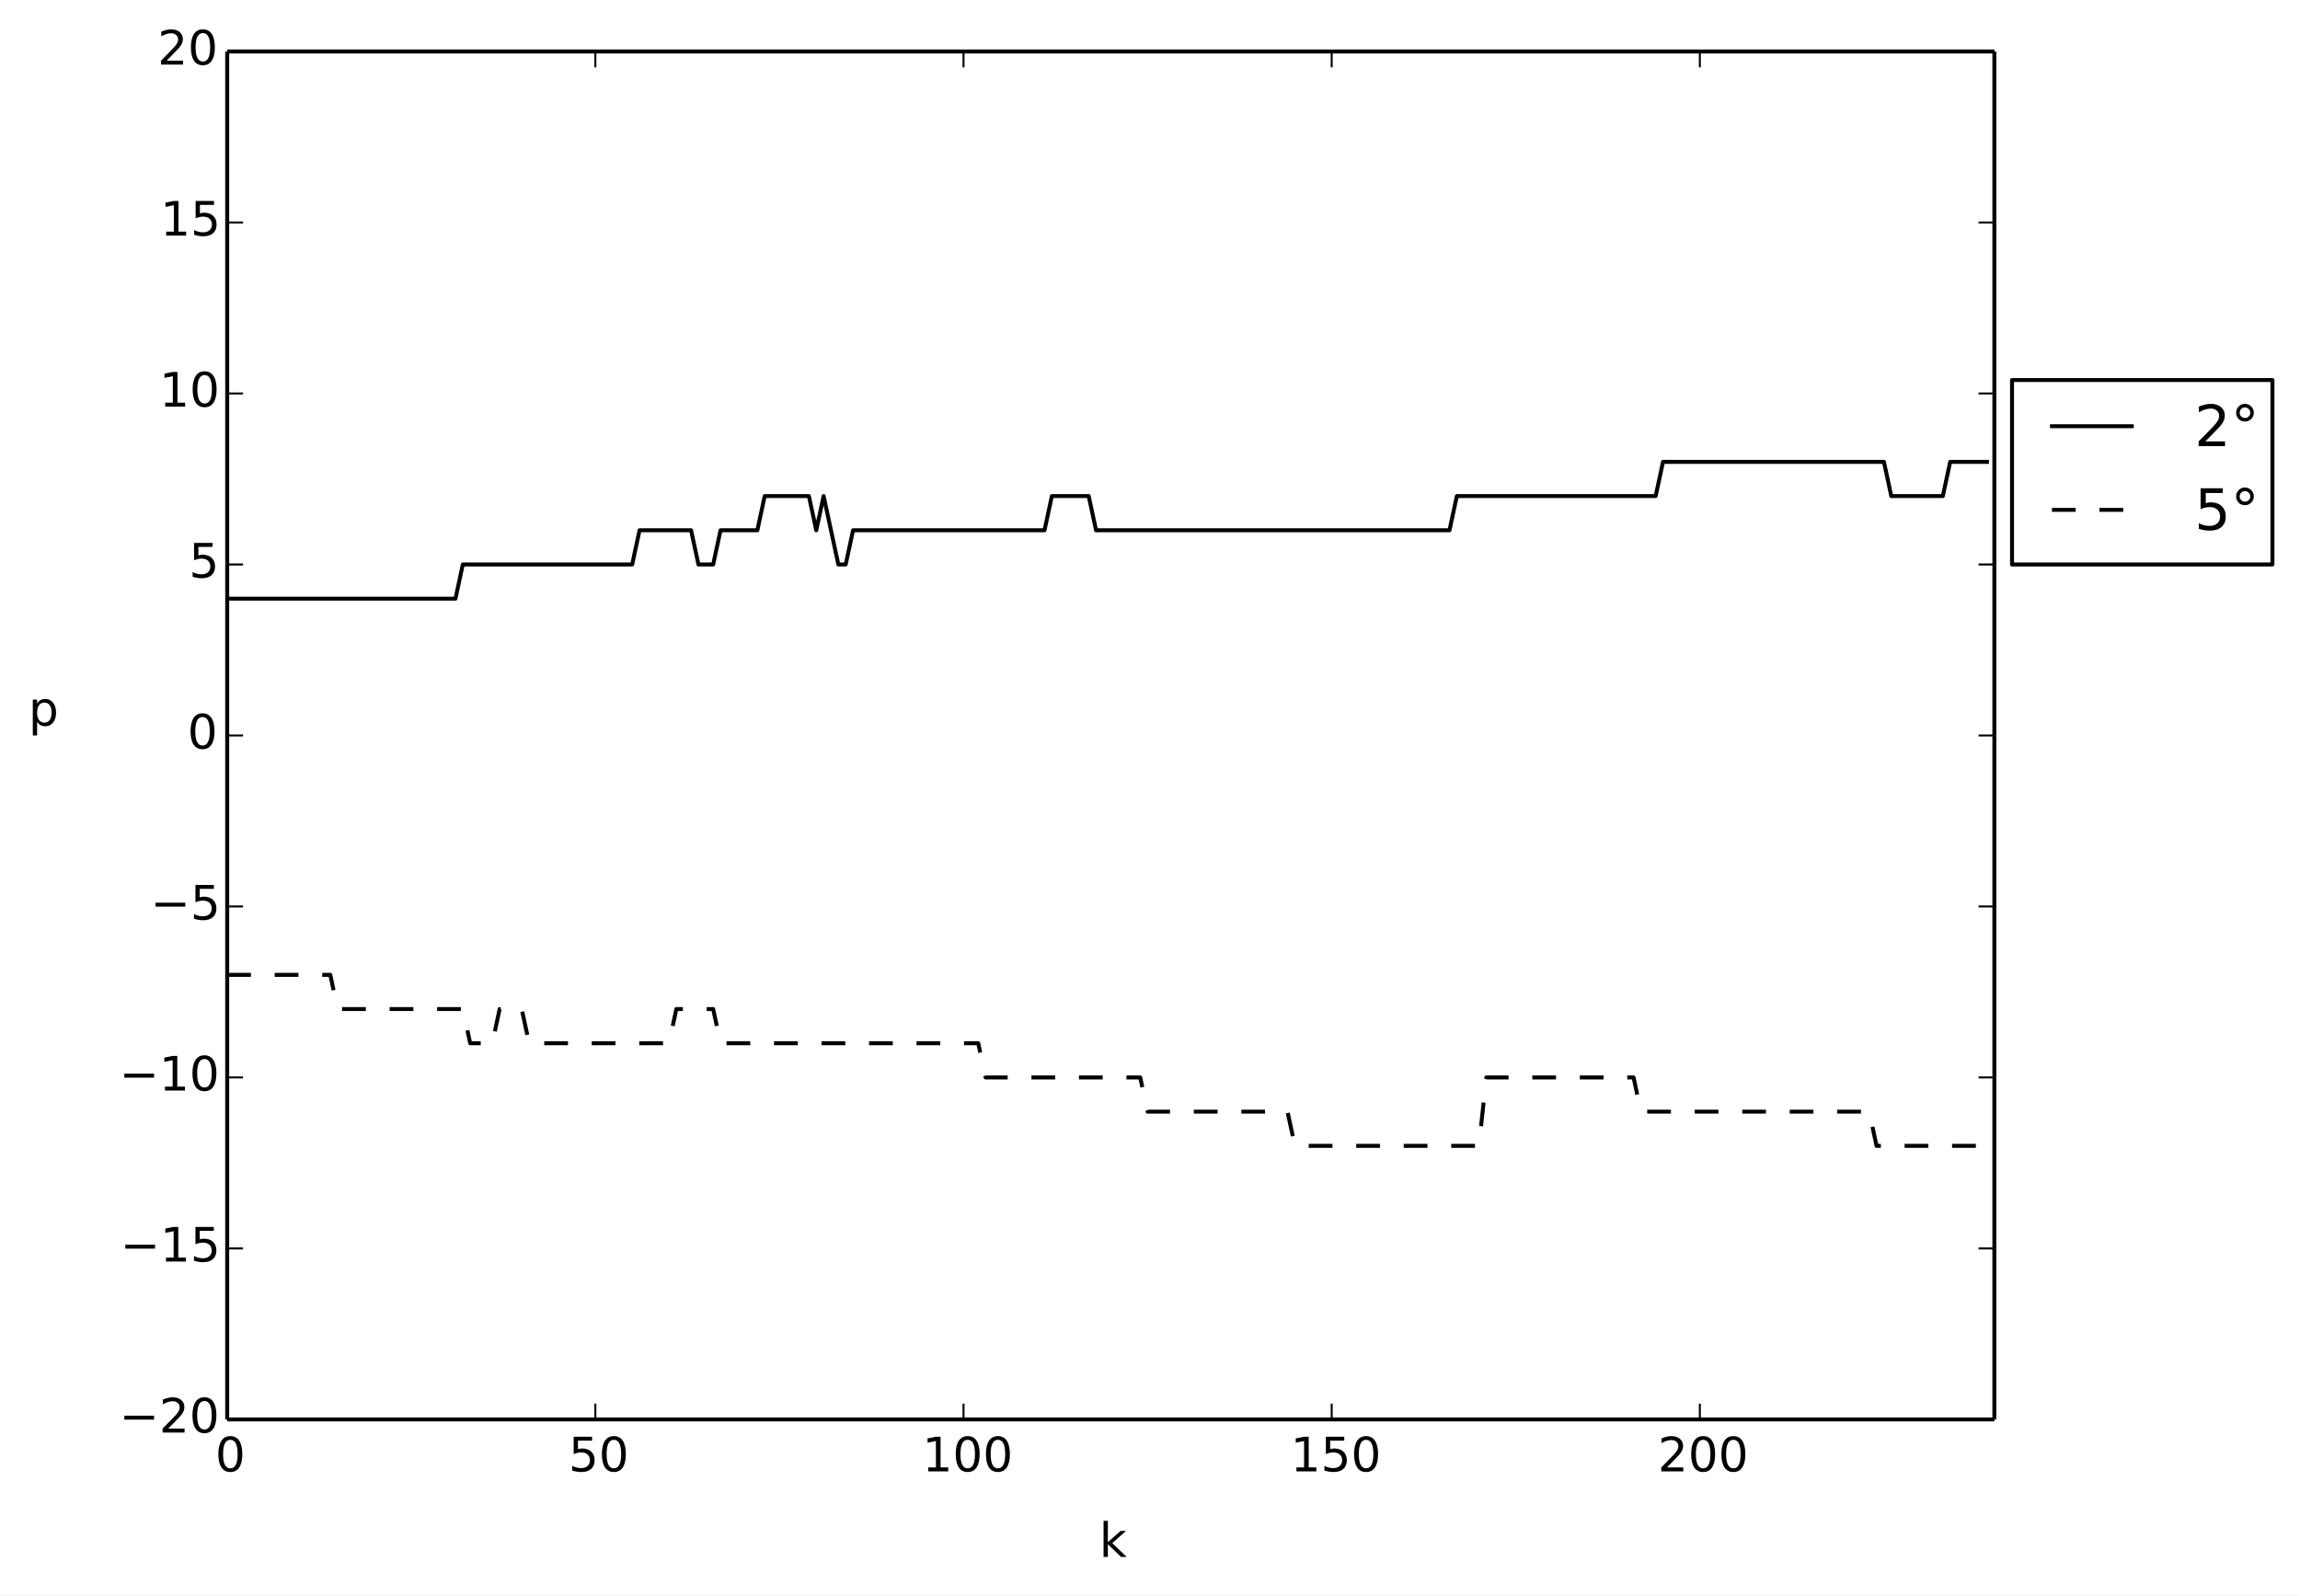
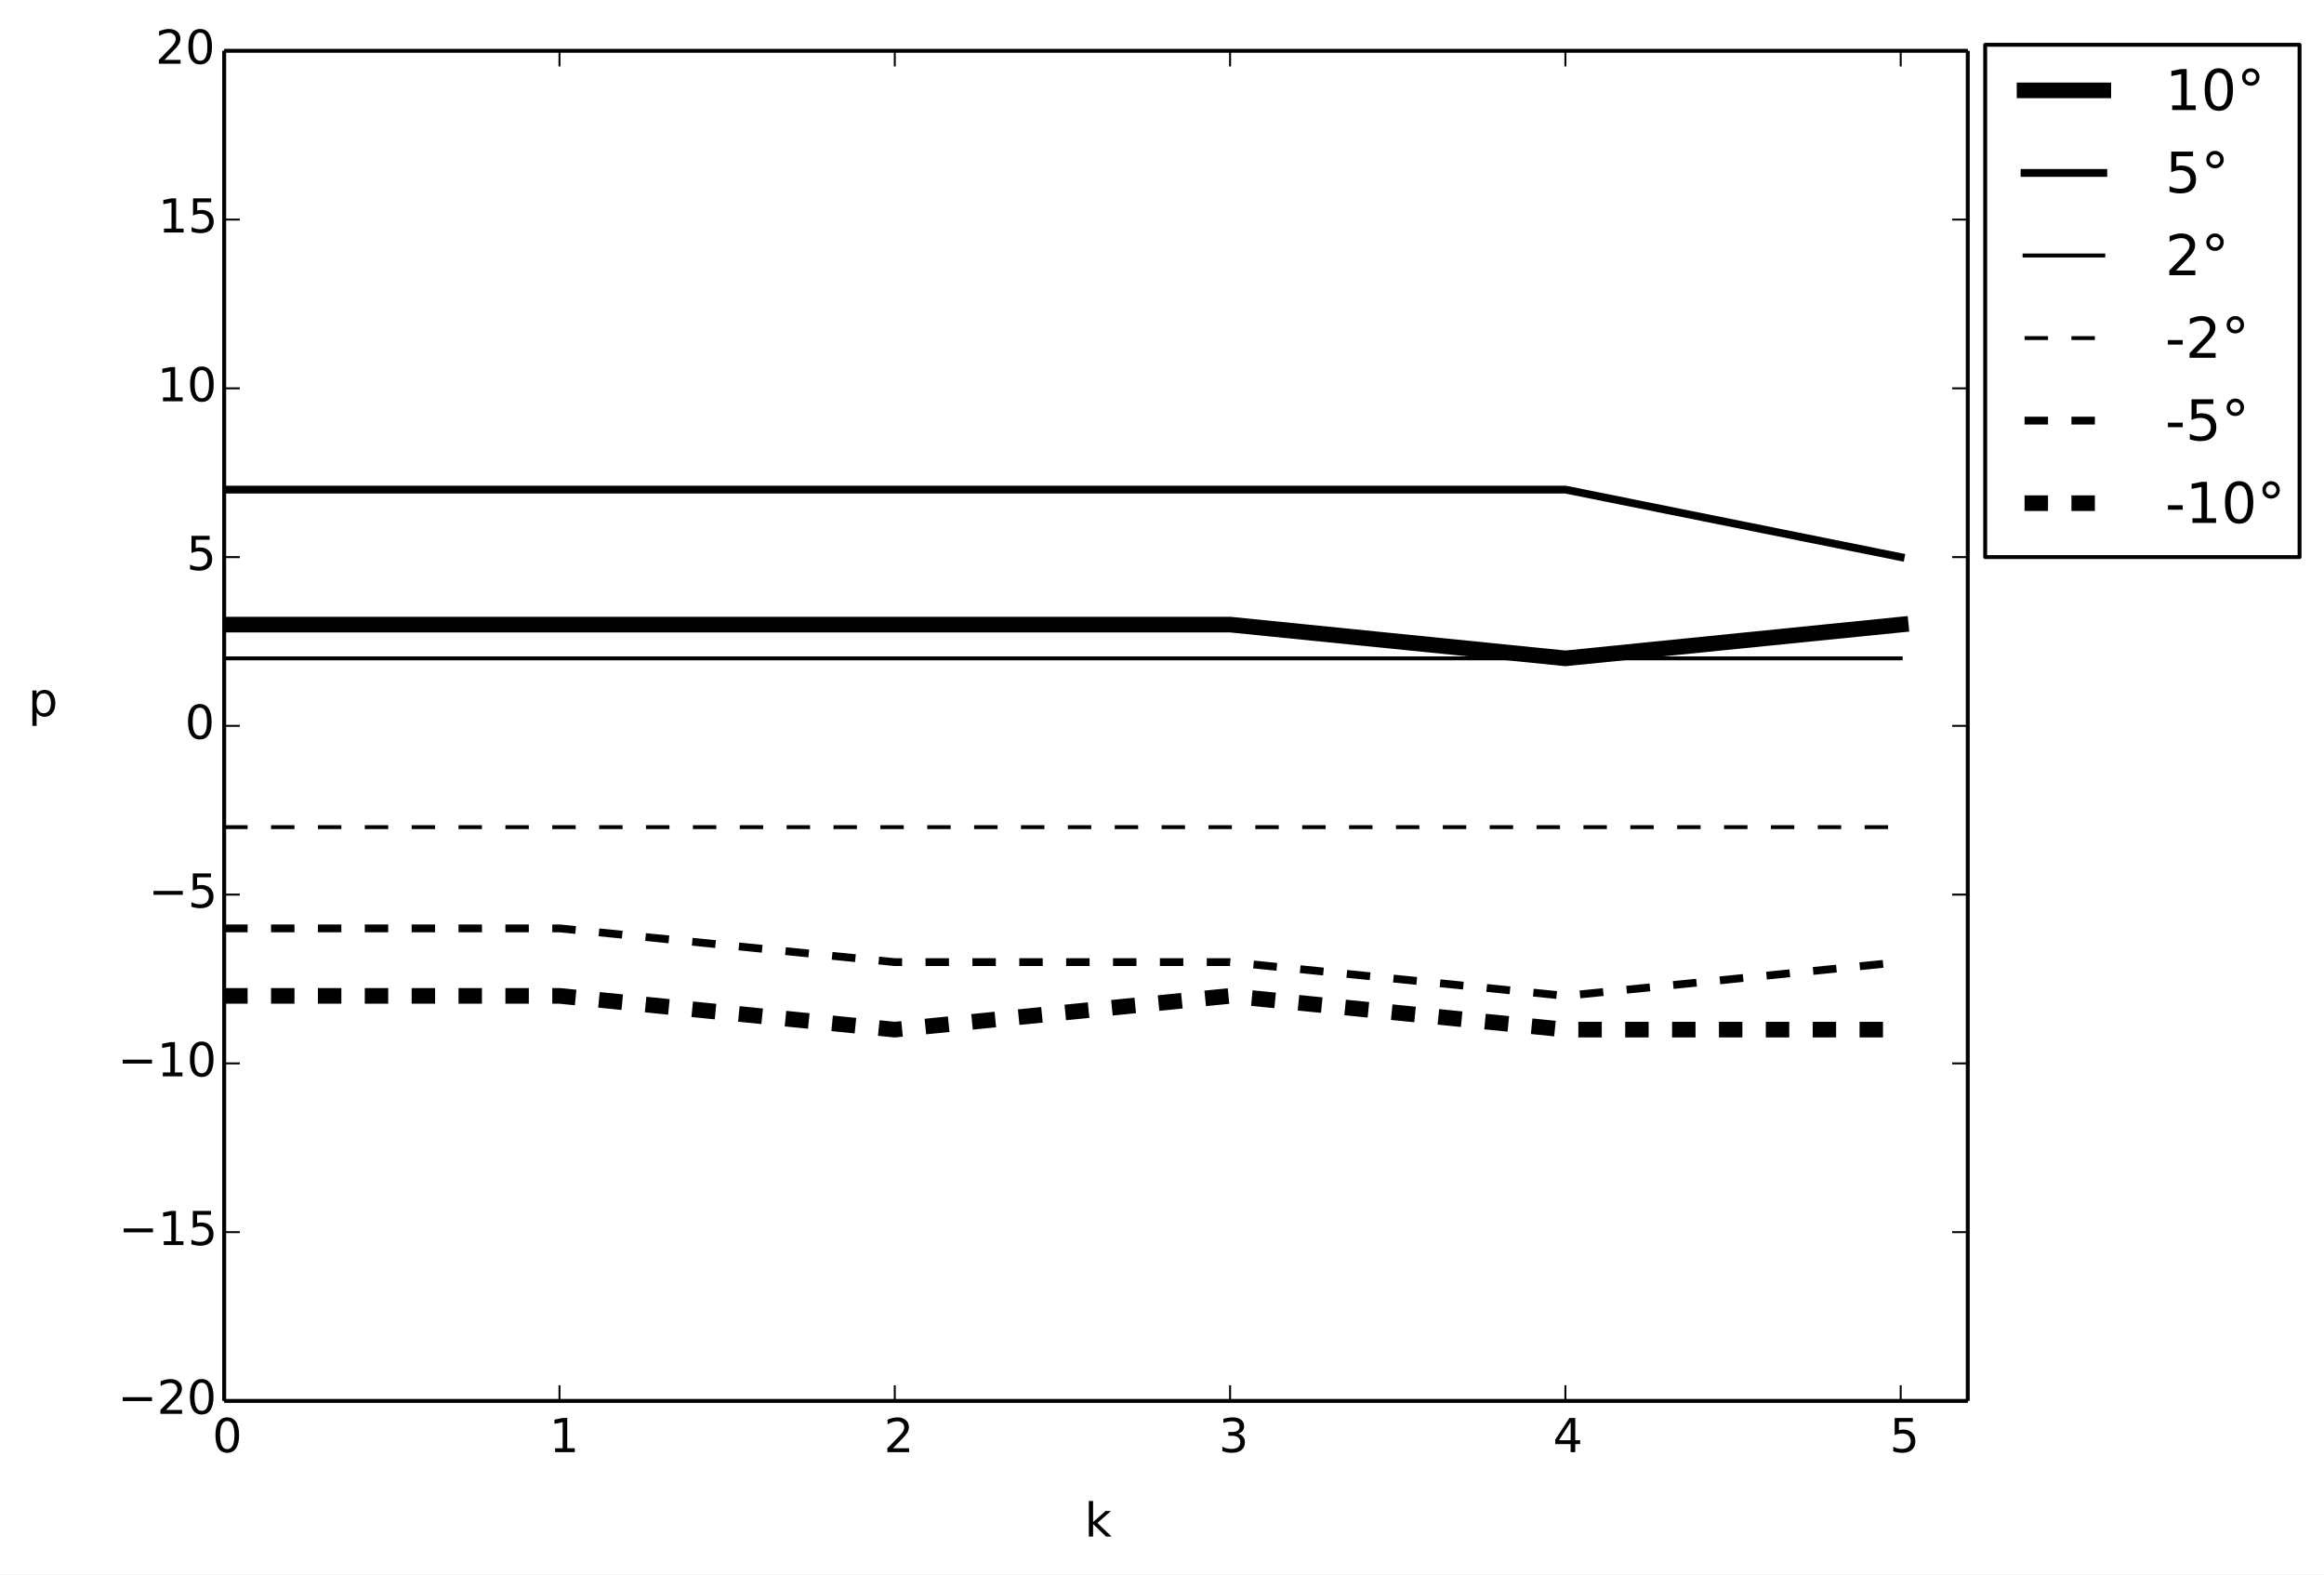
- <svg xmlns="http://www.w3.org/2000/svg" xmlns:xlink="http://www.w3.org/1999/xlink" height="403pt" version="1.1" viewBox="0 0 581 403" width="581pt">
+ <svg xmlns="http://www.w3.org/2000/svg" xmlns:xlink="http://www.w3.org/1999/xlink" height="403pt" version="1.1" viewBox="0 0 595 403" width="595pt">
  <defs>
    <style type="text/css">
*{stroke-linecap:butt;stroke-linejoin:round;}
  </style>
  </defs>
  <g id="figure_1">
    <g id="patch_1">
-       <path d=" M0 403.034 L581.234 403.034 L581.234 0 L0 0 z " style="fill:#ffffff;" />
+       <path d=" M0 403.034 L595.942 403.034 L595.942 0 L0 0 z " style="fill:#ffffff;" />
    </g>
    <g id="axes_1">
      <g id="patch_2">
        <path d=" M57.394 358.607 L503.794 358.607 L503.794 13.007 L57.394 13.007 z " style="fill:#ffffff;" />
      </g>
      <g id="line2d_1">
-         <path clip-path="url(#p47c151f4e0)" d=" M57.394 151.247 L115.054 151.247 L116.914 142.607 L159.694 142.607 L161.554 133.967 L174.574 133.967 L176.434 142.607 L180.154 142.607 L182.014 133.967 L191.314 133.967 L193.174 125.327 L204.334 125.327 L206.194 133.967 L208.054 125.327 L211.774 142.607 L213.634 142.607 L215.494 133.967 L263.854 133.967 L265.714 125.327 L275.014 125.327 L276.874 133.967 L366.154 133.967 L368.014 125.327 L418.234 125.327 L420.094 116.687 L475.894 116.687 L477.754 125.327 L490.774 125.327 L492.634 116.687 L501.934 116.687 L501.934 116.687" style="fill:none;stroke:#000000;stroke-linecap:square;" />
+         <path clip-path="url(#p47c151f4e0)" d=" M57.394 159.887 L143.24 159.887 L229.086 159.887 L314.932 159.887 L400.778 168.527 L486.625 159.887" style="fill:none;stroke:#000000;stroke-linecap:square;stroke-width:4;" />
      </g>
      <g id="line2d_2">
-         <path clip-path="url(#p47c151f4e0)" d=" M57.394 246.287 L83.434 246.287 L85.294 254.927 L116.914 254.927 L118.774 263.567 L124.354 263.567 L126.214 254.927 L131.794 254.927 L133.654 263.567 L168.994 263.567 L170.854 254.927 L180.154 254.927 L182.014 263.567 L247.114 263.567 L248.974 272.207 L288.034 272.207 L289.894 280.847 L325.234 280.847 L327.094 289.487 L373.594 289.487 L375.454 272.207 L412.654 272.207 L414.514 280.847 L472.174 280.847 L474.034 289.487 L501.934 289.487 L501.934 289.487" style="fill:none;stroke:#000000;stroke-dasharray:6,6;stroke-dashoffset:0.0;" />
+         <path clip-path="url(#p47c151f4e0)" d=" M57.394 125.327 L143.24 125.327 L229.086 125.327 L314.932 125.327 L400.778 125.327 L486.625 142.607" style="fill:none;stroke:#000000;stroke-linecap:square;stroke-width:2;" />
+       </g>
+       <g id="line2d_3">
+         <path clip-path="url(#p47c151f4e0)" d=" M57.394 168.527 L143.24 168.527 L229.086 168.527 L314.932 168.527 L400.778 168.527 L486.625 168.527" style="fill:none;stroke:#000000;stroke-linecap:square;" />
+       </g>
+       <g id="line2d_4">
+         <path clip-path="url(#p47c151f4e0)" d=" M57.394 211.727 L143.24 211.727 L229.086 211.727 L314.932 211.727 L400.778 211.727 L486.625 211.727" style="fill:none;stroke:#000000;stroke-dasharray:6,6;stroke-dashoffset:0.0;" />
+       </g>
+       <g id="line2d_5">
+         <path clip-path="url(#p47c151f4e0)" d=" M57.394 237.647 L143.24 237.647 L229.086 246.287 L314.932 246.287 L400.778 254.927 L486.625 246.287" style="fill:none;stroke:#000000;stroke-dasharray:6,6;stroke-dashoffset:0.0;stroke-width:2;" />
+       </g>
+       <g id="line2d_6">
+         <path clip-path="url(#p47c151f4e0)" d=" M57.394 254.927 L143.24 254.927 L229.086 263.567 L314.932 254.927 L400.778 263.567 L486.625 263.567" style="fill:none;stroke:#000000;stroke-dasharray:6,6;stroke-dashoffset:0.0;stroke-width:4;" />
      </g>
      <g id="matplotlib.axis_1">
        <g id="xtick_1">
-           <g id="line2d_3">
+           <g id="line2d_7">
            <defs>
              <path d=" M0 0 L0 -4" id="m93b0483c22" style="stroke:#000000;stroke-width:0.5;" />
            </defs>
            <g>
              <use style="stroke:#000000;stroke-width:0.5;" x="57.394" xlink:href="#m93b0483c22" y="358.607" />
            </g>
          </g>
-           <g id="line2d_4">
+           <g id="line2d_8">
            <defs>
              <path d=" M0 0 L0 4" id="m741efc42ff" style="stroke:#000000;stroke-width:0.5;" />
            </defs>
            <g>
              <use style="stroke:#000000;stroke-width:0.5;" x="57.394" xlink:href="#m741efc42ff" y="13.007" />
            </g>
          </g>
          <g id="text_1">
            <defs>
              <path d=" M31.781 66.406 Q24.172 66.406 20.328 58.906 Q16.5 51.422 16.5 36.375 Q16.5 21.391 20.328 13.891 Q24.172 6.391 31.781 6.391 Q39.453 6.391 43.281 13.891 Q47.125 21.391 47.125 36.375 Q47.125 51.422 43.281 58.906 Q39.453 66.406 31.781 66.406 M31.781 74.219 Q44.047 74.219 50.516 64.516 Q56.984 54.828 56.984 36.375 Q56.984 17.969 50.516 8.266 Q44.047 -1.422 31.781 -1.422 Q19.531 -1.422 13.062 8.266 Q6.594 17.969 6.594 36.375 Q6.594 54.828 13.062 64.516 Q19.531 74.219 31.781 74.219" id="DejaVuSans-30" />
            </defs>
            <g transform="translate(54.37031 371.725)scale(0.12 -0.12)">
              <use xlink:href="#DejaVuSans-30" />
            </g>
          </g>
        </g>
        <g id="xtick_2">
-           <g id="line2d_5">
-             <g>
-               <use style="stroke:#000000;stroke-width:0.5;" x="150.394" xlink:href="#m93b0483c22" y="358.607" />
-             </g>
-           </g>
-           <g id="line2d_6">
-             <g>
-               <use style="stroke:#000000;stroke-width:0.5;" x="150.394" xlink:href="#m741efc42ff" y="13.007" />
+           <g id="line2d_9">
+             <g>
+               <use style="stroke:#000000;stroke-width:0.5;" x="143.24" xlink:href="#m93b0483c22" y="358.607" />
+             </g>
+           </g>
+           <g id="line2d_10">
+             <g>
+               <use style="stroke:#000000;stroke-width:0.5;" x="143.24" xlink:href="#m741efc42ff" y="13.007" />
            </g>
          </g>
          <g id="text_2">
            <defs>
+               <path d=" M12.406 8.297 L28.516 8.297 L28.516 63.922 L10.984 60.406 L10.984 69.391 L28.422 72.906 L38.281 72.906 L38.281 8.297 L54.391 8.297 L54.391 0 L12.406 0 z " id="DejaVuSans-31" />
+             </defs>
+             <g transform="translate(140.6355 371.725)scale(0.12 -0.12)">
+               <use xlink:href="#DejaVuSans-31" />
+             </g>
+           </g>
+         </g>
+         <g id="xtick_3">
+           <g id="line2d_11">
+             <g>
+               <use style="stroke:#000000;stroke-width:0.5;" x="229.086" xlink:href="#m93b0483c22" y="358.607" />
+             </g>
+           </g>
+           <g id="line2d_12">
+             <g>
+               <use style="stroke:#000000;stroke-width:0.5;" x="229.086" xlink:href="#m741efc42ff" y="13.007" />
+             </g>
+           </g>
+           <g id="text_3">
+             <defs>
+               <path d=" M19.188 8.297 L53.609 8.297 L53.609 0 L7.328 0 L7.328 8.297 Q12.938 14.109 22.625 23.891 Q32.328 33.688 34.812 36.531 Q39.547 41.844 41.422 45.531 Q43.312 49.219 43.312 52.781 Q43.312 58.594 39.234 62.25 Q35.156 65.922 28.609 65.922 Q23.969 65.922 18.812 64.312 Q13.672 62.703 7.812 59.422 L7.812 69.391 Q13.766 71.781 18.938 73 Q24.125 74.219 28.422 74.219 Q39.75 74.219 46.484 68.547 Q53.219 62.891 53.219 53.422 Q53.219 48.922 51.531 44.891 Q49.859 40.875 45.406 35.406 Q44.188 33.984 37.641 27.219 Q31.109 20.453 19.188 8.297" id="DejaVuSans-32" />
+             </defs>
+             <g transform="translate(226.3092 371.725)scale(0.12 -0.12)">
+               <use xlink:href="#DejaVuSans-32" />
+             </g>
+           </g>
+         </g>
+         <g id="xtick_4">
+           <g id="line2d_13">
+             <g>
+               <use style="stroke:#000000;stroke-width:0.5;" x="314.932" xlink:href="#m93b0483c22" y="358.607" />
+             </g>
+           </g>
+           <g id="line2d_14">
+             <g>
+               <use style="stroke:#000000;stroke-width:0.5;" x="314.932" xlink:href="#m741efc42ff" y="13.007" />
+             </g>
+           </g>
+           <g id="text_4">
+             <defs>
+               <path d=" M40.578 39.312 Q47.656 37.797 51.625 33 Q55.609 28.219 55.609 21.188 Q55.609 10.406 48.188 4.484 Q40.766 -1.422 27.094 -1.422 Q22.516 -1.422 17.656 -0.516 Q12.797 0.391 7.625 2.203 L7.625 11.719 Q11.719 9.328 16.594 8.109 Q21.484 6.891 26.812 6.891 Q36.078 6.891 40.938 10.547 Q45.797 14.203 45.797 21.188 Q45.797 27.641 41.281 31.266 Q36.766 34.906 28.719 34.906 L20.219 34.906 L20.219 43.016 L29.109 43.016 Q36.375 43.016 40.234 45.922 Q44.094 48.828 44.094 54.297 Q44.094 59.906 40.109 62.906 Q36.141 65.922 28.719 65.922 Q24.656 65.922 20.016 65.031 Q15.375 64.156 9.812 62.312 L9.812 71.094 Q15.438 72.656 20.344 73.438 Q25.25 74.219 29.594 74.219 Q40.828 74.219 47.359 69.109 Q53.906 64.016 53.906 55.328 Q53.906 49.266 50.438 45.094 Q46.969 40.922 40.578 39.312" id="DejaVuSans-33" />
+             </defs>
+             <g transform="translate(312.0531 371.725)scale(0.12 -0.12)">
+               <use xlink:href="#DejaVuSans-33" />
+             </g>
+           </g>
+         </g>
+         <g id="xtick_5">
+           <g id="line2d_15">
+             <g>
+               <use style="stroke:#000000;stroke-width:0.5;" x="400.778" xlink:href="#m93b0483c22" y="358.607" />
+             </g>
+           </g>
+           <g id="line2d_16">
+             <g>
+               <use style="stroke:#000000;stroke-width:0.5;" x="400.778" xlink:href="#m741efc42ff" y="13.007" />
+             </g>
+           </g>
+           <g id="text_5">
+             <defs>
+               <path d=" M37.797 64.312 L12.891 25.391 L37.797 25.391 z  M35.203 72.906 L47.609 72.906 L47.609 25.391 L58.016 25.391 L58.016 17.188 L47.609 17.188 L47.609 0 L37.797 0 L37.797 17.188 L4.891 17.188 L4.891 26.703 z " id="DejaVuSans-34" />
+             </defs>
+             <g transform="translate(397.5909 371.725)scale(0.12 -0.12)">
+               <use xlink:href="#DejaVuSans-34" />
+             </g>
+           </g>
+         </g>
+         <g id="xtick_6">
+           <g id="line2d_17">
+             <g>
+               <use style="stroke:#000000;stroke-width:0.5;" x="486.625" xlink:href="#m93b0483c22" y="358.607" />
+             </g>
+           </g>
+           <g id="line2d_18">
+             <g>
+               <use style="stroke:#000000;stroke-width:0.5;" x="486.625" xlink:href="#m741efc42ff" y="13.007" />
+             </g>
+           </g>
+           <g id="text_6">
+             <defs>
              <path d=" M10.797 72.906 L49.516 72.906 L49.516 64.594 L19.828 64.594 L19.828 46.734 Q21.969 47.469 24.109 47.828 Q26.266 48.188 28.422 48.188 Q40.625 48.188 47.75 41.5 Q54.891 34.812 54.891 23.391 Q54.891 11.625 47.562 5.094 Q40.234 -1.422 26.906 -1.422 Q22.312 -1.422 17.547 -0.641 Q12.797 0.141 7.719 1.703 L7.719 11.625 Q12.109 9.234 16.797 8.062 Q21.484 6.891 26.703 6.891 Q35.156 6.891 40.078 11.328 Q45.016 15.766 45.016 23.391 Q45.016 31 40.078 35.438 Q35.156 39.891 26.703 39.891 Q22.75 39.891 18.812 39.016 Q14.891 38.141 10.797 36.281 z " id="DejaVuSans-35" />
            </defs>
-             <g transform="translate(143.6203 371.725)scale(0.12 -0.12)">
+             <g transform="translate(483.7942 371.725)scale(0.12 -0.12)">
              <use xlink:href="#DejaVuSans-35" />
-               <use x="63.623" xlink:href="#DejaVuSans-30" />
-             </g>
-           </g>
-         </g>
-         <g id="xtick_3">
-           <g id="line2d_7">
-             <g>
-               <use style="stroke:#000000;stroke-width:0.5;" x="243.394" xlink:href="#m93b0483c22" y="358.607" />
-             </g>
-           </g>
-           <g id="line2d_8">
-             <g>
-               <use style="stroke:#000000;stroke-width:0.5;" x="243.394" xlink:href="#m741efc42ff" y="13.007" />
-             </g>
-           </g>
-           <g id="text_3">
-             <defs>
-               <path d=" M12.406 8.297 L28.516 8.297 L28.516 63.922 L10.984 60.406 L10.984 69.391 L28.422 72.906 L38.281 72.906 L38.281 8.297 L54.391 8.297 L54.391 0 L12.406 0 z " id="DejaVuSans-31" />
-             </defs>
-             <g transform="translate(232.9988 371.725)scale(0.12 -0.12)">
-               <use xlink:href="#DejaVuSans-31" />
-               <use x="63.623" xlink:href="#DejaVuSans-30" />
-               <use x="127.246" xlink:href="#DejaVuSans-30" />
-             </g>
-           </g>
-         </g>
-         <g id="xtick_4">
-           <g id="line2d_9">
-             <g>
-               <use style="stroke:#000000;stroke-width:0.5;" x="336.394" xlink:href="#m93b0483c22" y="358.607" />
-             </g>
-           </g>
-           <g id="line2d_10">
-             <g>
-               <use style="stroke:#000000;stroke-width:0.5;" x="336.394" xlink:href="#m741efc42ff" y="13.007" />
-             </g>
-           </g>
-           <g id="text_4">
-             <g transform="translate(325.9987 371.725)scale(0.12 -0.12)">
-               <use xlink:href="#DejaVuSans-31" />
-               <use x="63.623" xlink:href="#DejaVuSans-35" />
-               <use x="127.246" xlink:href="#DejaVuSans-30" />
-             </g>
-           </g>
-         </g>
-         <g id="xtick_5">
-           <g id="line2d_11">
-             <g>
-               <use style="stroke:#000000;stroke-width:0.5;" x="429.394" xlink:href="#m93b0483c22" y="358.607" />
-             </g>
-           </g>
-           <g id="line2d_12">
-             <g>
-               <use style="stroke:#000000;stroke-width:0.5;" x="429.394" xlink:href="#m741efc42ff" y="13.007" />
-             </g>
-           </g>
-           <g id="text_5">
-             <defs>
-               <path d=" M19.188 8.297 L53.609 8.297 L53.609 0 L7.328 0 L7.328 8.297 Q12.938 14.109 22.625 23.891 Q32.328 33.688 34.812 36.531 Q39.547 41.844 41.422 45.531 Q43.312 49.219 43.312 52.781 Q43.312 58.594 39.234 62.25 Q35.156 65.922 28.609 65.922 Q23.969 65.922 18.812 64.312 Q13.672 62.703 7.812 59.422 L7.812 69.391 Q13.766 71.781 18.938 73 Q24.125 74.219 28.422 74.219 Q39.75 74.219 46.484 68.547 Q53.219 62.891 53.219 53.422 Q53.219 48.922 51.531 44.891 Q49.859 40.875 45.406 35.406 Q44.188 33.984 37.641 27.219 Q31.109 20.453 19.188 8.297" id="DejaVuSans-32" />
-             </defs>
-             <g transform="translate(418.7794 371.725)scale(0.12 -0.12)">
-               <use xlink:href="#DejaVuSans-32" />
-               <use x="63.623" xlink:href="#DejaVuSans-30" />
-               <use x="127.246" xlink:href="#DejaVuSans-30" />
-             </g>
-           </g>
-         </g>
-         <g id="text_6">
+             </g>
+           </g>
+         </g>
+         <g id="text_7">
          <defs>
            <path d=" M9.078 75.984 L18.109 75.984 L18.109 31.109 L44.922 54.688 L56.391 54.688 L27.391 29.109 L57.625 0 L45.906 0 L18.109 26.703 L18.109 0 L9.078 0 z " id="DejaVuSans-6b" />
          </defs>
          <g transform="translate(277.6809 393.3388)scale(0.12 -0.12)">
            <use xlink:href="#DejaVuSans-6b" />
          </g>
        </g>
      </g>
      <g id="matplotlib.axis_2">
        <g id="ytick_1">
-           <g id="line2d_13">
+           <g id="line2d_19">
            <defs>
              <path d=" M0 0 L4 0" id="m728421d6d4" style="stroke:#000000;stroke-width:0.5;" />
            </defs>
            <g>
              <use style="stroke:#000000;stroke-width:0.5;" x="57.394" xlink:href="#m728421d6d4" y="358.607" />
            </g>
          </g>
-           <g id="line2d_14">
+           <g id="line2d_20">
            <defs>
              <path d=" M0 0 L-4 0" id="mcb0005524f" style="stroke:#000000;stroke-width:0.5;" />
            </defs>
            <g>
              <use style="stroke:#000000;stroke-width:0.5;" x="503.794" xlink:href="#mcb0005524f" y="358.607" />
            </g>
          </g>
-           <g id="text_7">
+           <g id="text_8">
            <defs>
              <path d=" M10.594 35.5 L73.188 35.5 L73.188 27.203 L10.594 27.203 z " id="DejaVuSans-2212" />
            </defs>
            <g transform="translate(30.13625 361.9181)scale(0.12 -0.12)">
              <use xlink:href="#DejaVuSans-2212" />
              <use x="83.789" xlink:href="#DejaVuSans-32" />
              <use x="147.412" xlink:href="#DejaVuSans-30" />
            </g>
          </g>
        </g>
        <g id="ytick_2">
-           <g id="line2d_15">
+           <g id="line2d_21">
            <g>
              <use style="stroke:#000000;stroke-width:0.5;" x="57.394" xlink:href="#m728421d6d4" y="315.407" />
            </g>
          </g>
-           <g id="line2d_16">
+           <g id="line2d_22">
            <g>
              <use style="stroke:#000000;stroke-width:0.5;" x="503.794" xlink:href="#mcb0005524f" y="315.407" />
            </g>
          </g>
-           <g id="text_8">
+           <g id="text_9">
            <g transform="translate(30.3875 318.7181)scale(0.12 -0.12)">
              <use xlink:href="#DejaVuSans-2212" />
              <use x="83.789" xlink:href="#DejaVuSans-31" />
              <use x="147.412" xlink:href="#DejaVuSans-35" />
            </g>
          </g>
        </g>
        <g id="ytick_3">
-           <g id="line2d_17">
+           <g id="line2d_23">
            <g>
              <use style="stroke:#000000;stroke-width:0.5;" x="57.394" xlink:href="#m728421d6d4" y="272.207" />
            </g>
          </g>
-           <g id="line2d_18">
+           <g id="line2d_24">
            <g>
              <use style="stroke:#000000;stroke-width:0.5;" x="503.794" xlink:href="#mcb0005524f" y="272.207" />
            </g>
          </g>
-           <g id="text_9">
+           <g id="text_10">
            <g transform="translate(30.13625 275.5181)scale(0.12 -0.12)">
              <use xlink:href="#DejaVuSans-2212" />
              <use x="83.789" xlink:href="#DejaVuSans-31" />
              <use x="147.412" xlink:href="#DejaVuSans-30" />
            </g>
          </g>
        </g>
        <g id="ytick_4">
-           <g id="line2d_19">
+           <g id="line2d_25">
            <g>
              <use style="stroke:#000000;stroke-width:0.5;" x="57.394" xlink:href="#m728421d6d4" y="229.007" />
            </g>
          </g>
-           <g id="line2d_20">
+           <g id="line2d_26">
            <g>
              <use style="stroke:#000000;stroke-width:0.5;" x="503.794" xlink:href="#mcb0005524f" y="229.007" />
            </g>
          </g>
-           <g id="text_10">
+           <g id="text_11">
            <g transform="translate(38.0225 232.3181)scale(0.12 -0.12)">
              <use xlink:href="#DejaVuSans-2212" />
              <use x="83.789" xlink:href="#DejaVuSans-35" />
            </g>
          </g>
        </g>
        <g id="ytick_5">
-           <g id="line2d_21">
+           <g id="line2d_27">
            <g>
              <use style="stroke:#000000;stroke-width:0.5;" x="57.394" xlink:href="#m728421d6d4" y="185.807" />
            </g>
          </g>
-           <g id="line2d_22">
+           <g id="line2d_28">
            <g>
              <use style="stroke:#000000;stroke-width:0.5;" x="503.794" xlink:href="#mcb0005524f" y="185.807" />
            </g>
          </g>
-           <g id="text_11">
+           <g id="text_12">
            <g transform="translate(47.34687 189.1181)scale(0.12 -0.12)">
              <use xlink:href="#DejaVuSans-30" />
            </g>
          </g>
        </g>
        <g id="ytick_6">
-           <g id="line2d_23">
+           <g id="line2d_29">
            <g>
              <use style="stroke:#000000;stroke-width:0.5;" x="57.394" xlink:href="#m728421d6d4" y="142.607" />
            </g>
          </g>
-           <g id="line2d_24">
+           <g id="line2d_30">
            <g>
              <use style="stroke:#000000;stroke-width:0.5;" x="503.794" xlink:href="#mcb0005524f" y="142.607" />
            </g>
          </g>
-           <g id="text_12">
+           <g id="text_13">
            <g transform="translate(47.73313 145.9181)scale(0.12 -0.12)">
              <use xlink:href="#DejaVuSans-35" />
            </g>
          </g>
        </g>
        <g id="ytick_7">
-           <g id="line2d_25">
+           <g id="line2d_31">
            <g>
              <use style="stroke:#000000;stroke-width:0.5;" x="57.394" xlink:href="#m728421d6d4" y="99.407" />
            </g>
          </g>
-           <g id="line2d_26">
+           <g id="line2d_32">
            <g>
              <use style="stroke:#000000;stroke-width:0.5;" x="503.794" xlink:href="#mcb0005524f" y="99.407" />
            </g>
          </g>
-           <g id="text_13">
+           <g id="text_14">
            <g transform="translate(40.23875 102.7181)scale(0.12 -0.12)">
              <use xlink:href="#DejaVuSans-31" />
              <use x="63.623" xlink:href="#DejaVuSans-30" />
            </g>
          </g>
        </g>
        <g id="ytick_8">
-           <g id="line2d_27">
+           <g id="line2d_33">
            <g>
              <use style="stroke:#000000;stroke-width:0.5;" x="57.394" xlink:href="#m728421d6d4" y="56.207" />
            </g>
          </g>
-           <g id="line2d_28">
+           <g id="line2d_34">
            <g>
              <use style="stroke:#000000;stroke-width:0.5;" x="503.794" xlink:href="#mcb0005524f" y="56.207" />
            </g>
          </g>
-           <g id="text_14">
+           <g id="text_15">
            <g transform="translate(40.49 59.51812)scale(0.12 -0.12)">
              <use xlink:href="#DejaVuSans-31" />
              <use x="63.623" xlink:href="#DejaVuSans-35" />
            </g>
          </g>
        </g>
        <g id="ytick_9">
-           <g id="line2d_29">
+           <g id="line2d_35">
            <g>
              <use style="stroke:#000000;stroke-width:0.5;" x="57.394" xlink:href="#m728421d6d4" y="13.007" />
            </g>
          </g>
-           <g id="line2d_30">
+           <g id="line2d_36">
            <g>
              <use style="stroke:#000000;stroke-width:0.5;" x="503.794" xlink:href="#mcb0005524f" y="13.007" />
            </g>
          </g>
-           <g id="text_15">
+           <g id="text_16">
            <g transform="translate(39.8 16.31812)scale(0.12 -0.12)">
              <use xlink:href="#DejaVuSans-32" />
              <use x="63.623" xlink:href="#DejaVuSans-30" />
            </g>
          </g>
        </g>
-         <g id="text_16">
+         <g id="text_17">
          <defs>
            <path d=" M18.109 8.203 L18.109 -20.797 L9.078 -20.797 L9.078 54.688 L18.109 54.688 L18.109 46.391 Q20.953 51.266 25.266 53.625 Q29.594 56 35.594 56 Q45.562 56 51.781 48.094 Q58.016 40.188 58.016 27.297 Q58.016 14.406 51.781 6.484 Q45.562 -1.422 35.594 -1.422 Q29.594 -1.422 25.266 0.953 Q20.953 3.328 18.109 8.203 M48.688 27.297 Q48.688 37.203 44.609 42.844 Q40.531 48.484 33.406 48.484 Q26.266 48.484 22.188 42.844 Q18.109 37.203 18.109 27.297 Q18.109 17.391 22.188 11.75 Q26.266 6.109 33.406 6.109 Q40.531 6.109 44.609 11.75 Q48.688 17.391 48.688 27.297" id="DejaVuSans-70" />
          </defs>
          <g transform="translate(7.2 183.3113)scale(0.12 -0.12)">
            <use xlink:href="#DejaVuSans-70" />
          </g>
        </g>
      </g>
      <g id="patch_3">
        <path d=" M57.394 13.007 L503.794 13.007" style="fill:none;stroke:#000000;" />
      </g>
      <g id="patch_4">
        <path d=" M503.794 358.607 L503.794 13.007" style="fill:none;stroke:#000000;" />
      </g>
      <g id="patch_5">
        <path d=" M57.394 358.607 L503.794 358.607" style="fill:none;stroke:#000000;" />
      </g>
      <g id="patch_6">
        <path d=" M57.394 358.607 L57.394 13.007" style="fill:none;stroke:#000000;" />
      </g>
      <g id="legend_1">
        <g id="patch_7">
-           <path d=" M508.258 142.607 L574.034 142.607 L574.034 96.014 L508.258 96.014 L508.258 142.607 z " style="fill:#ffffff;stroke:#000000;" />
-         </g>
-         <g id="line2d_31">
-           <path d=" M518.338 107.676 L538.498 107.676" style="fill:none;stroke:#000000;stroke-linecap:square;" />
-         </g>
-         <g id="line2d_32" />
-         <g id="text_17">
+           <path d=" M508.258 142.607 L588.742 142.607 L588.742 11.468 L508.258 11.468 L508.258 142.607 z " style="fill:#ffffff;stroke:#000000;" />
+         </g>
+         <g id="line2d_37">
+           <path d=" M518.338 23.13 L538.498 23.13" style="fill:none;stroke:#000000;stroke-linecap:square;stroke-width:4;" />
+         </g>
+         <g id="line2d_38" />
+         <g id="text_18">
          <defs>
            <path d=" M25 67.922 Q21.094 67.922 18.406 65.203 Q15.719 62.5 15.719 58.594 Q15.719 54.734 18.406 52.078 Q21.094 49.422 25 49.422 Q28.906 49.422 31.594 52.078 Q34.281 54.734 34.281 58.594 Q34.281 62.453 31.562 65.188 Q28.859 67.922 25 67.922 M25 74.219 Q28.125 74.219 31 73.016 Q33.891 71.828 35.984 69.578 Q38.234 67.391 39.359 64.594 Q40.484 61.812 40.484 58.594 Q40.484 52.156 35.969 47.688 Q31.453 43.219 24.906 43.219 Q18.312 43.219 13.906 47.609 Q9.516 52 9.516 58.594 Q9.516 65.141 14 69.672 Q18.5 74.219 25 74.219" id="DejaVuSans-b0" />
          </defs>
-           <g transform="translate(554.3378 112.7156)scale(0.144 -0.144)">
+           <g transform="translate(554.3378 28.16962)scale(0.144 -0.144)">
+             <use xlink:href="#DejaVuSans-31" />
+             <use x="63.623" xlink:href="#DejaVuSans-30" />
+             <use x="127.246" xlink:href="#DejaVuSans-b0" />
+           </g>
+         </g>
+         <g id="line2d_39">
+           <path d=" M518.338 44.266 L538.498 44.266" style="fill:none;stroke:#000000;stroke-linecap:square;stroke-width:2;" />
+         </g>
+         <g id="line2d_40" />
+         <g id="text_19">
+           <g transform="translate(554.3378 49.30613)scale(0.144 -0.144)">
+             <use xlink:href="#DejaVuSans-35" />
+             <use x="63.623" xlink:href="#DejaVuSans-b0" />
+           </g>
+         </g>
+         <g id="line2d_41">
+           <path d=" M518.338 65.403 L538.498 65.403" style="fill:none;stroke:#000000;stroke-linecap:square;" />
+         </g>
+         <g id="line2d_42" />
+         <g id="text_20">
+           <g transform="translate(554.3378 70.44263)scale(0.144 -0.144)">
            <use xlink:href="#DejaVuSans-32" />
            <use x="63.623" xlink:href="#DejaVuSans-b0" />
          </g>
        </g>
-         <g id="line2d_33">
-           <path d=" M518.338 128.812 L538.498 128.812" style="fill:none;stroke:#000000;stroke-dasharray:6,6;stroke-dashoffset:0.0;" />
-         </g>
-         <g id="line2d_34" />
-         <g id="text_18">
+         <g id="line2d_43">
+           <path d=" M518.338 86.539 L538.498 86.539" style="fill:none;stroke:#000000;stroke-dasharray:6,6;stroke-dashoffset:0.0;" />
+         </g>
+         <g id="line2d_44" />
+         <g id="text_21">
+           <defs>
+             <path d=" M4.891 31.391 L31.203 31.391 L31.203 23.391 L4.891 23.391 z " id="DejaVuSans-2d" />
+           </defs>
+           <g transform="translate(554.3378 91.57913)scale(0.144 -0.144)">
+             <use xlink:href="#DejaVuSans-2d" />
+             <use x="36.084" xlink:href="#DejaVuSans-32" />
+             <use x="99.707" xlink:href="#DejaVuSans-b0" />
+           </g>
+         </g>
+         <g id="line2d_45">
+           <path d=" M518.338 107.676 L538.498 107.676" style="fill:none;stroke:#000000;stroke-dasharray:6,6;stroke-dashoffset:0.0;stroke-width:2;" />
+         </g>
+         <g id="line2d_46" />
+         <g id="text_22">
+           <g transform="translate(554.3378 112.7156)scale(0.144 -0.144)">
+             <use xlink:href="#DejaVuSans-2d" />
+             <use x="36.084" xlink:href="#DejaVuSans-35" />
+             <use x="99.707" xlink:href="#DejaVuSans-b0" />
+           </g>
+         </g>
+         <g id="line2d_47">
+           <path d=" M518.338 128.812 L538.498 128.812" style="fill:none;stroke:#000000;stroke-dasharray:6,6;stroke-dashoffset:0.0;stroke-width:4;" />
+         </g>
+         <g id="line2d_48" />
+         <g id="text_23">
          <g transform="translate(554.3378 133.8521)scale(0.144 -0.144)">
-             <use xlink:href="#DejaVuSans-35" />
-             <use x="63.623" xlink:href="#DejaVuSans-b0" />
+             <use xlink:href="#DejaVuSans-2d" />
+             <use x="36.084" xlink:href="#DejaVuSans-31" />
+             <use x="99.707" xlink:href="#DejaVuSans-30" />
+             <use x="163.33" xlink:href="#DejaVuSans-b0" />
          </g>
        </g>
      </g>
    </g>
  </g>
  <defs>
    <clipPath id="p47c151f4e0">
      <rect height="345.6" width="446.4" x="57.394" y="13.007" />
    </clipPath>
  </defs>
</svg>
